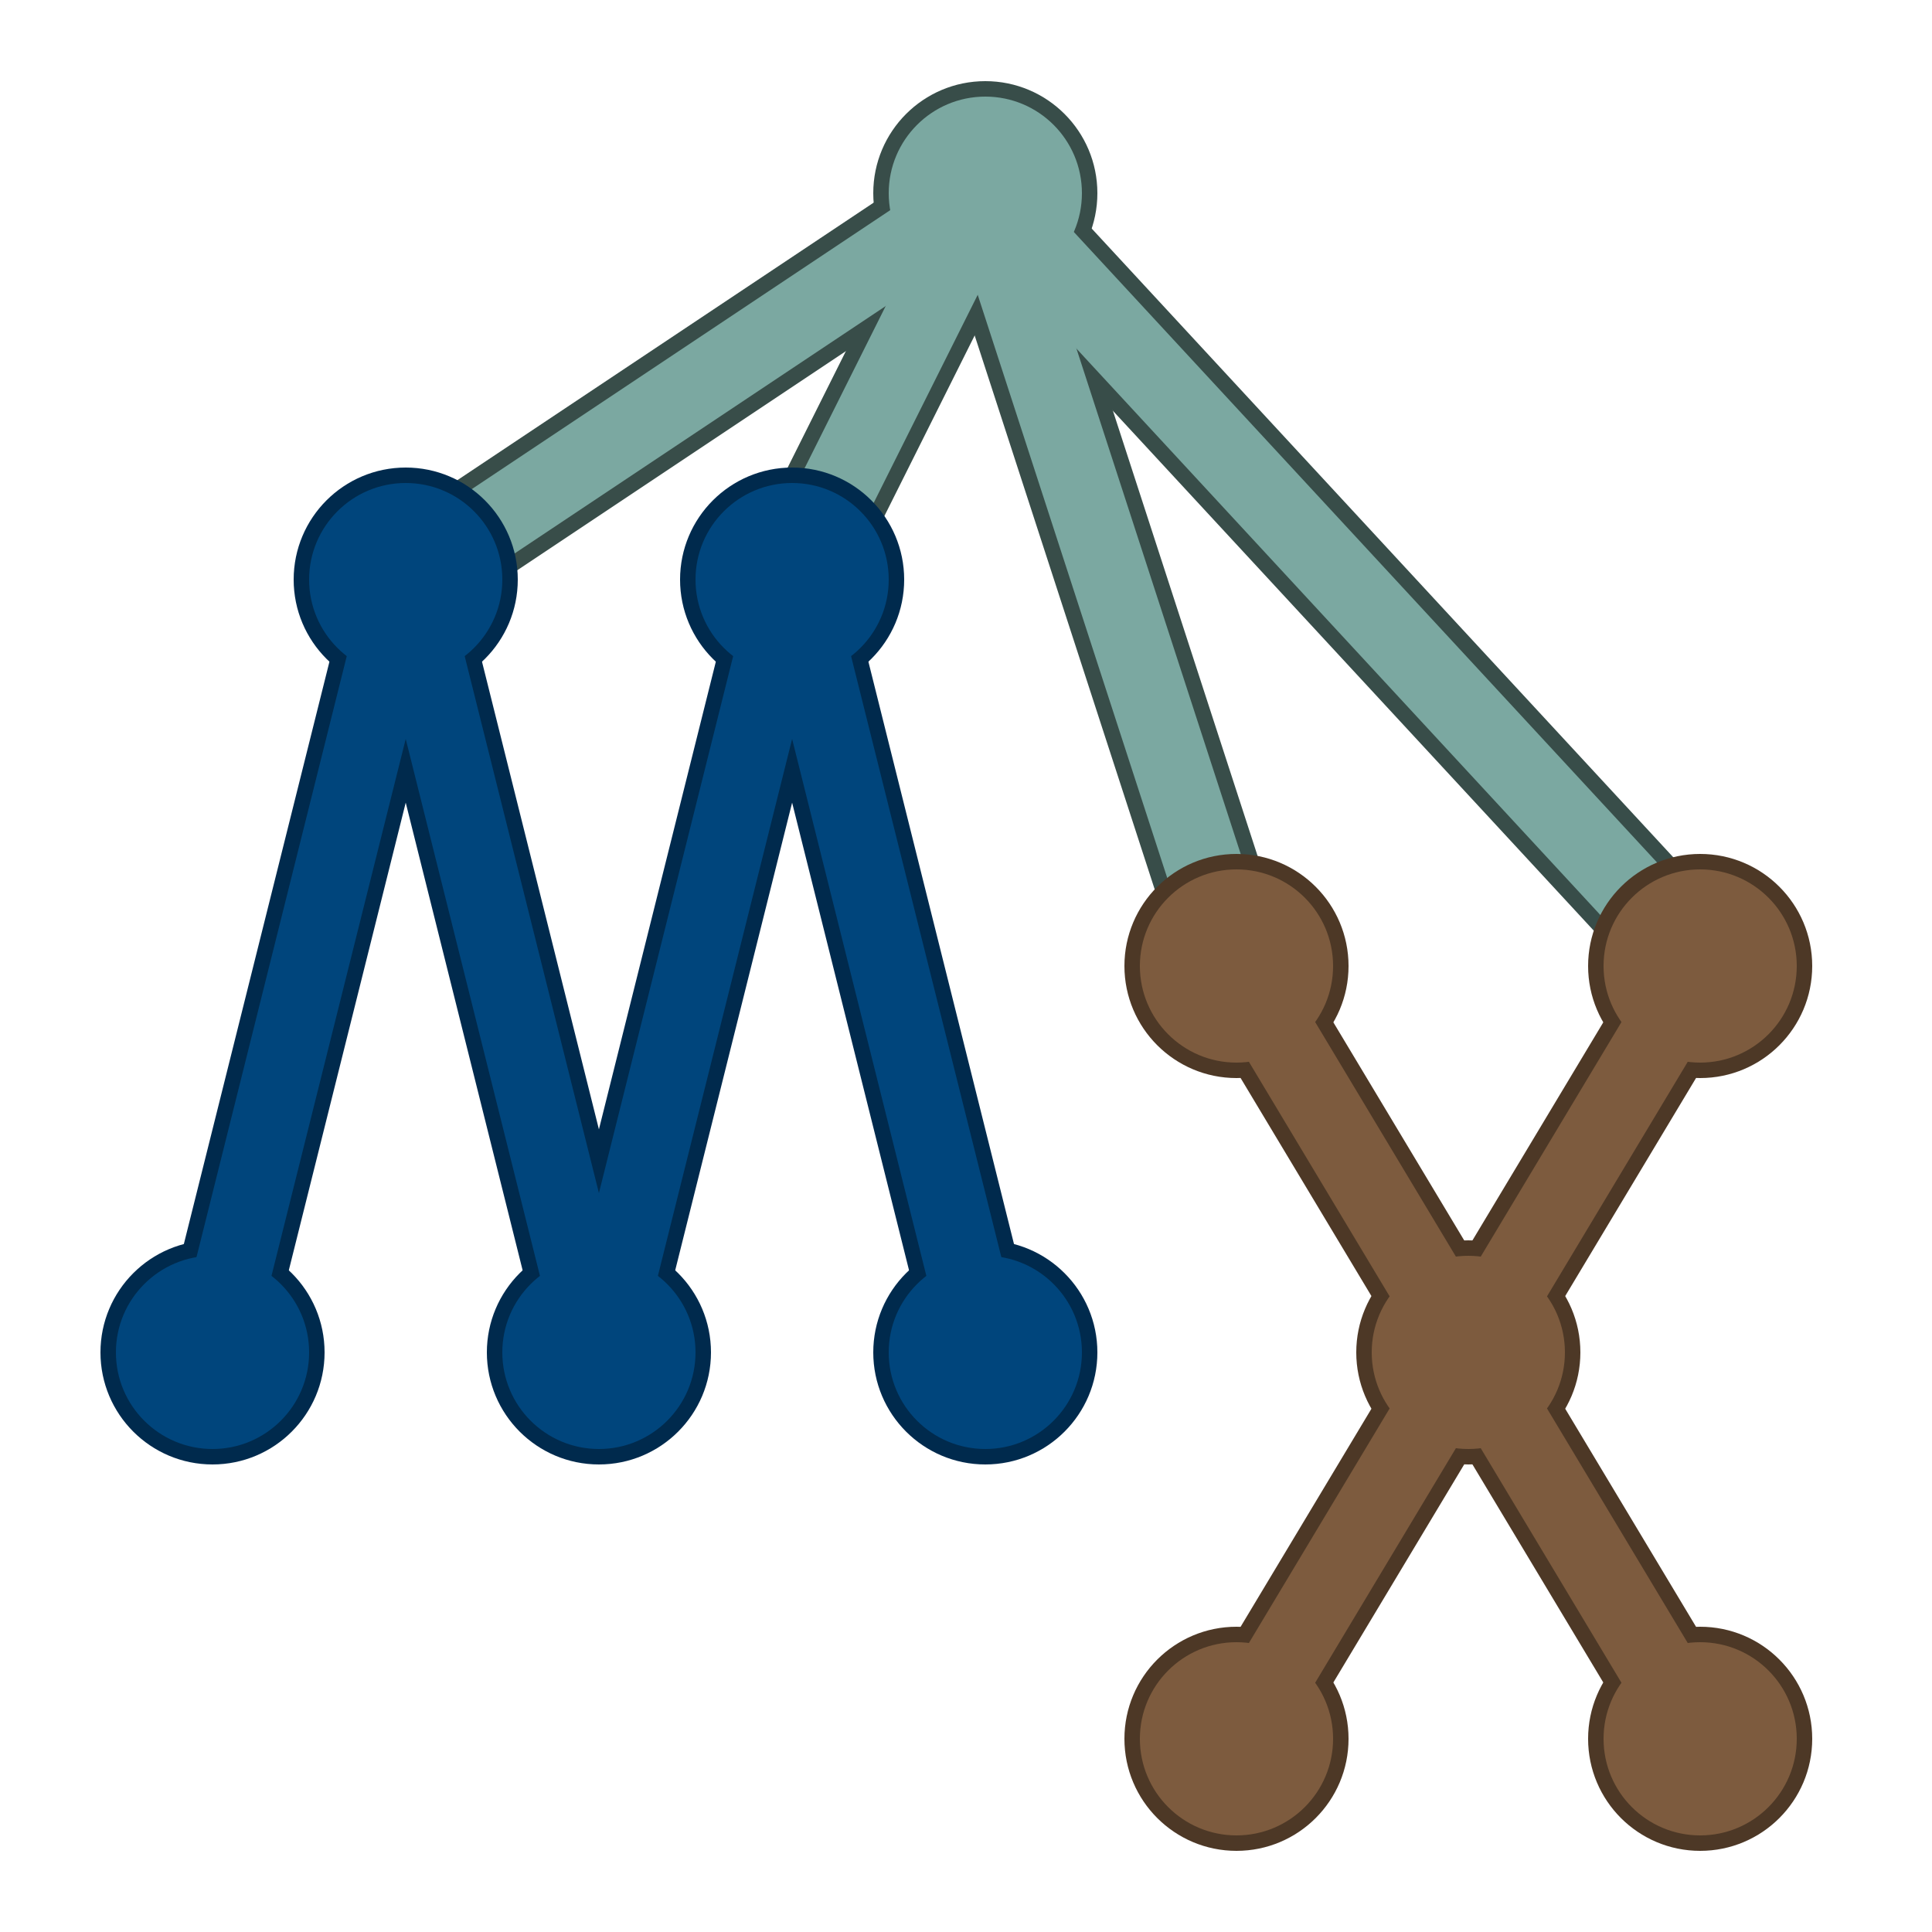
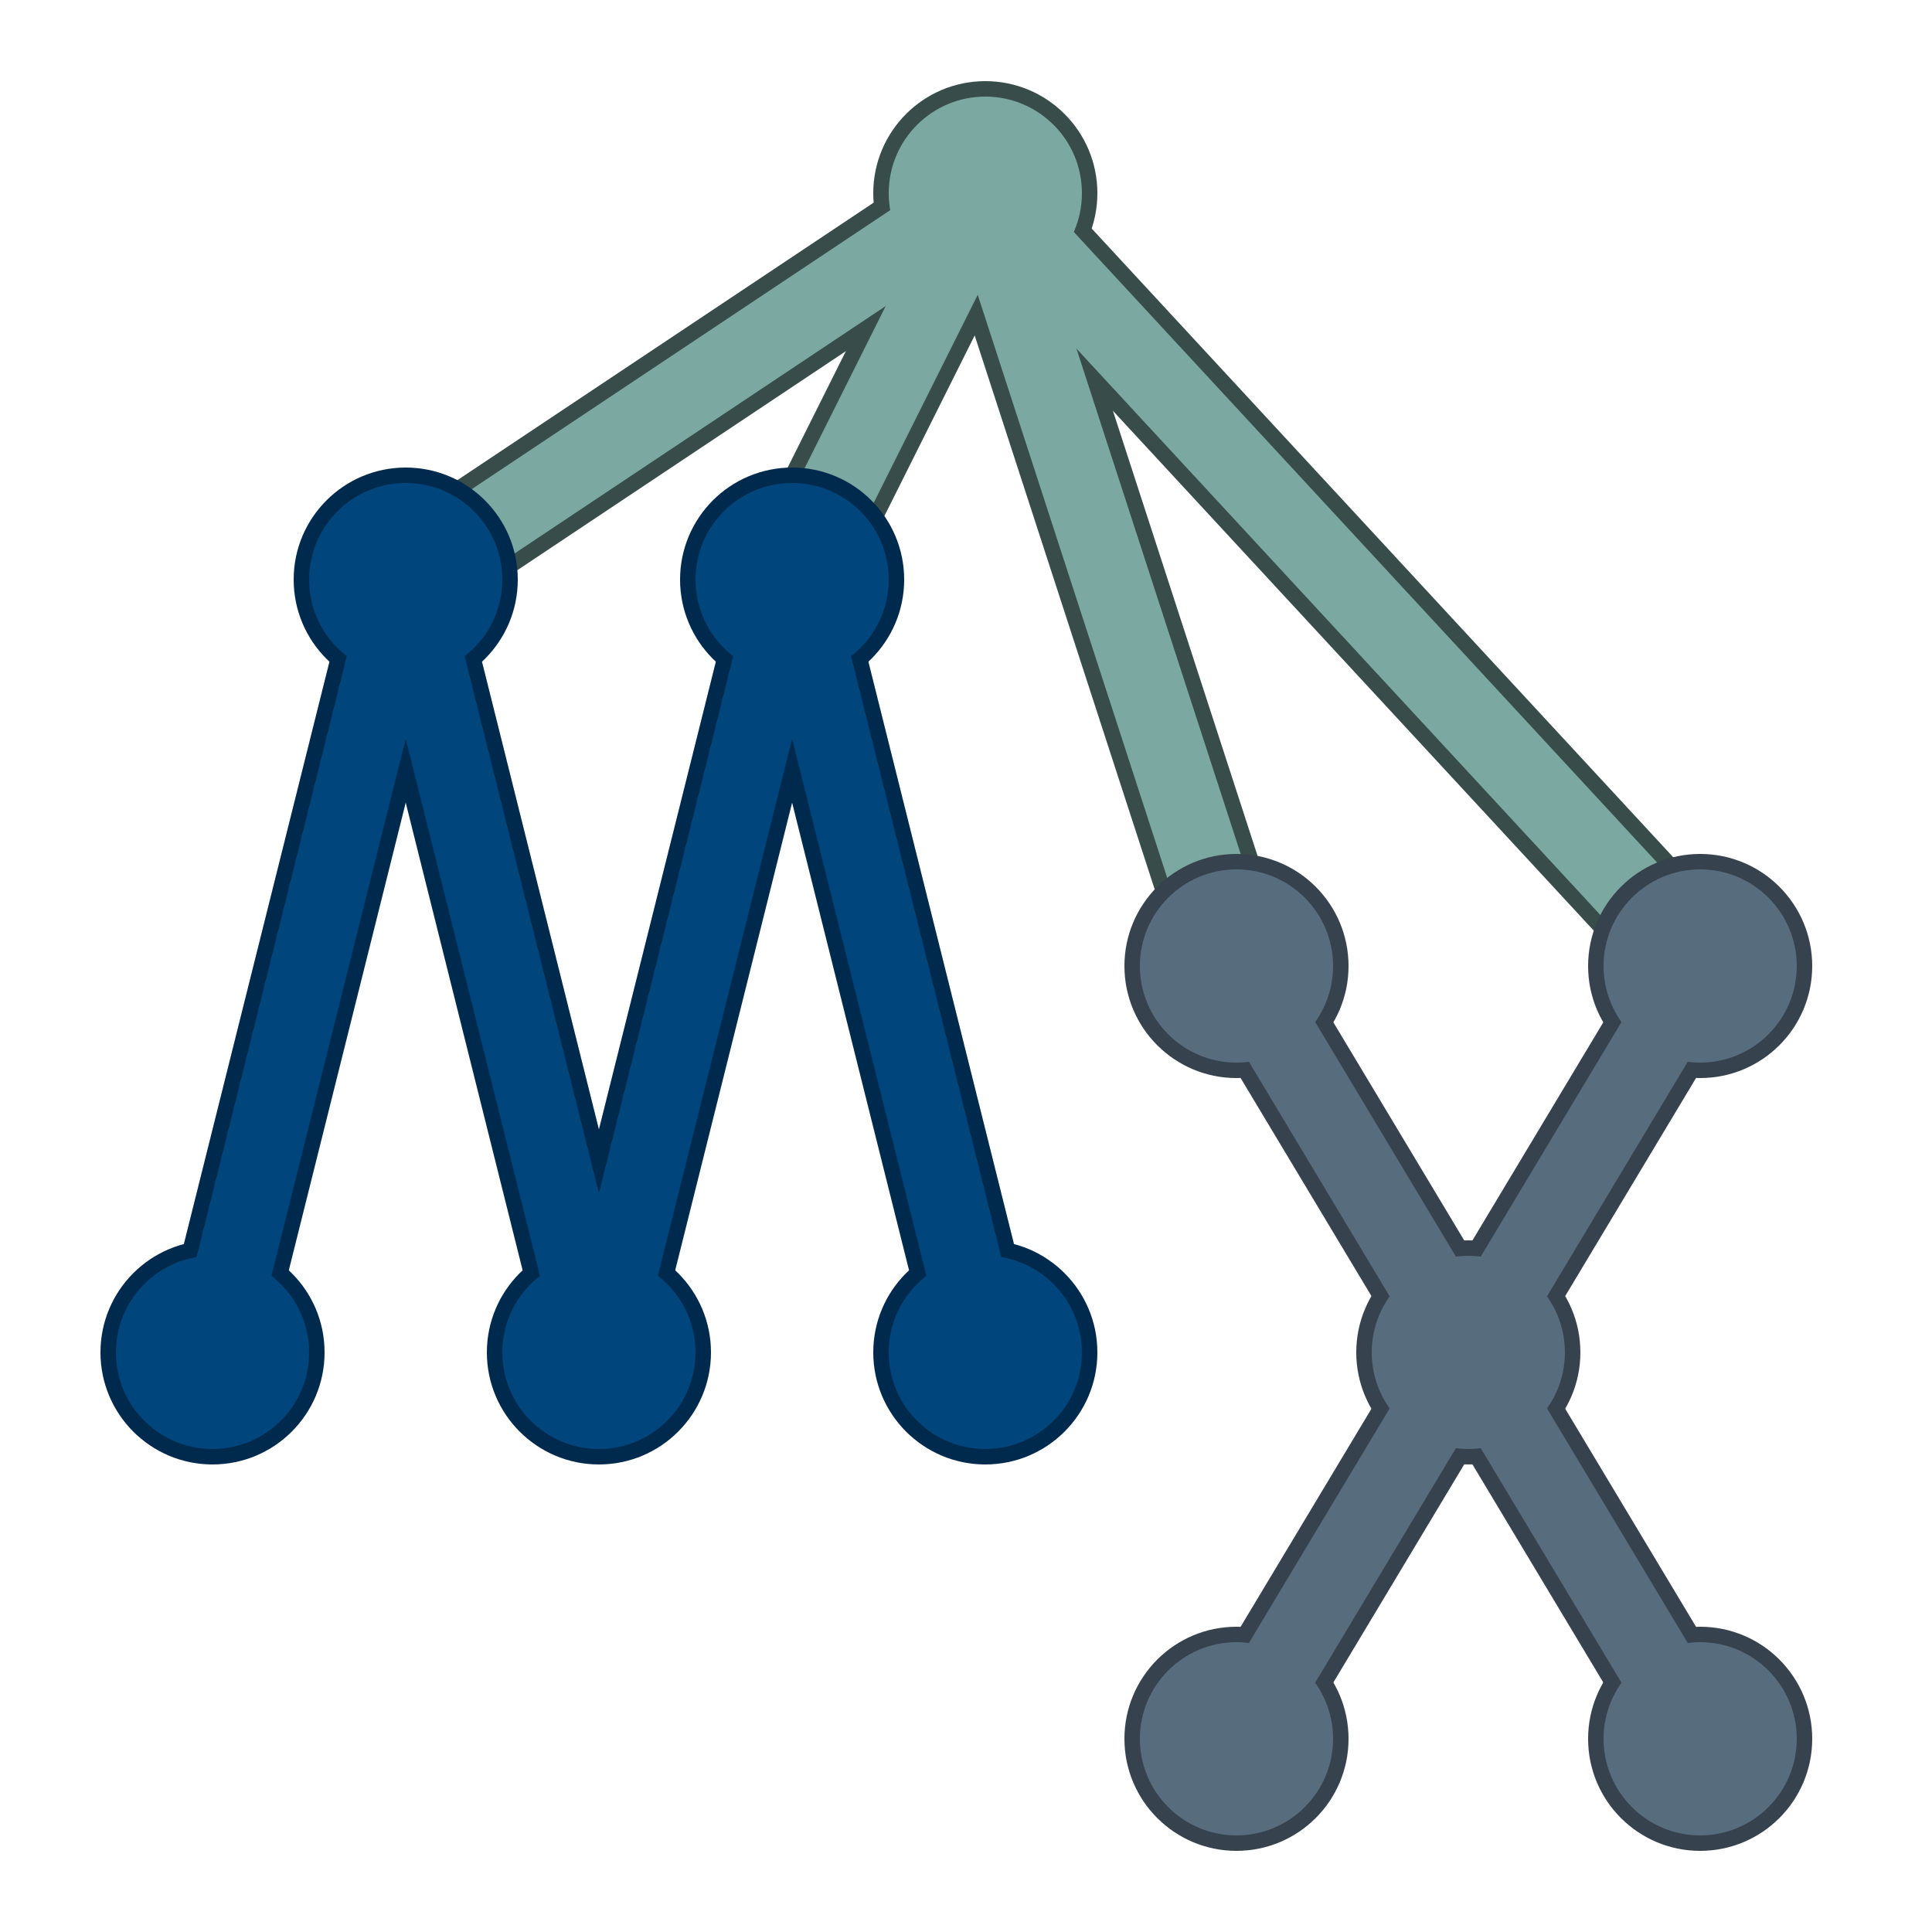
<svg xmlns="http://www.w3.org/2000/svg" width="500" height="500">
  <g>
    <g transform="translate(-20, 0)">
      <line fill="none" stroke="#384d49" x1="125" y1="150" x2="275" y2="50" stroke-width="28" />
      <line fill="none" stroke="#384d49" x1="275" y1="50" x2="225" y2="150" stroke-width="28" />
      <line fill="none" stroke="#384d49" x1="275" y1="50" x2="340" y2="250" stroke-width="28" />
      <line fill="none" stroke="#384d49" x1="460" y1="250" x2="275" y2="50" stroke-width="28" />
      <ellipse fill="#7ba8a1" stroke="#384d49" stroke-width="8" cx="275" cy="50" rx="25" ry="25" />
      <line fill="none" stroke="#7ba8a1" x1="125" y1="150" x2="275" y2="50" stroke-width="20" />
      <line fill="none" stroke="#7ba8a1" x1="275" y1="50" x2="225" y2="150" stroke-width="20" />
      <line fill="none" stroke="#7ba8a1" x1="275" y1="50" x2="340" y2="250" stroke-width="20" />
      <line fill="none" stroke="#7ba8a1" x1="460" y1="250" x2="275" y2="50" stroke-width="20" />
      <ellipse fill="#7ba8a1" stroke="#7ba8a1" stroke-width="0" cx="275" cy="50" rx="25" ry="25" />
      <ellipse fill="#00457c" stroke="#002a4d" stroke-width="8" cx="75" cy="350" rx="25" ry="25" />
      <ellipse fill="#00457c" stroke="#002a4d" stroke-width="8" cx="175" cy="350" rx="25" ry="25" />
      <ellipse fill="#00457c" stroke="#002a4d" stroke-width="8" cx="275" cy="350" rx="25" ry="25" />
      <ellipse fill="#00457c" stroke="#002a4d" stroke-width="8" cx="125" cy="150" rx="25" ry="25" />
      <ellipse fill="#00457c" stroke="#002a4d" stroke-width="8" cx="225" cy="150" rx="25" ry="25" />
      <line fill="none" stroke="#002a4d" x1="75" y1="350" x2="125" y2="150" stroke-width="28" />
      <line fill="none" stroke="#002a4d" stroke-width="28" x1="125" y1="150" x2="175" y2="350" />
      <line fill="none" stroke="#002a4d" stroke-width="28" x1="225" y1="150" x2="175" y2="350" />
      <line fill="none" stroke="#002a4d" stroke-width="28" x1="275" y1="350" x2="225" y2="150" />
      <ellipse fill="#00457c" stroke="#00457c" stroke-width="0" cx="75" cy="350" rx="25" ry="25" />
      <ellipse fill="#00457c" stroke="#00457c" stroke-width="0" cx="175" cy="350" rx="25" ry="25" />
      <ellipse fill="#00457c" stroke="#00457c" stroke-width="0" cx="275" cy="350" rx="25" ry="25" />
      <ellipse fill="#00457c" stroke="#00457c" stroke-width="0" cx="125" cy="150" rx="25" ry="25" />
      <ellipse fill="#00457c" stroke="#00457c" stroke-width="0" cx="225" cy="150" rx="25" ry="25" />
      <line fill="none" stroke="#00457c" x1="75" y1="350" x2="125" y2="150" stroke-width="20" />
      <line fill="none" stroke="#00457c" stroke-width="20" x1="125" y1="150" x2="175" y2="350" />
      <line fill="none" stroke="#00457c" stroke-width="20" x1="225" y1="150" x2="175" y2="350" />
      <line fill="none" stroke="#00457c" stroke-width="20" x1="275" y1="350" x2="225" y2="150" />
-       <ellipse fill="#545454" stroke="#4d3826" stroke-width="8" cx="340" cy="250" rx="25" ry="25" />
-       <ellipse fill="#545454" stroke="#4d3826" stroke-width="8" cx="340" cy="450" rx="25" ry="25" />
-       <ellipse fill="#545454" stroke="#4d3826" stroke-width="8" cx="400" cy="350" rx="25" ry="25" />
-       <ellipse fill="#545454" stroke="#4d3826" stroke-width="8" cx="460" cy="250" rx="25" ry="25" />
-       <ellipse fill="#545454" stroke="#4d3826" stroke-width="8" cx="460" cy="450" rx="25" ry="25" />
-       <line fill="none" stroke="#4d3826" x1="340" y1="250" x2="400" y2="350" stroke-width="28" />
-       <line fill="none" stroke="#4d3826" x1="460" y1="250" x2="400" y2="350" stroke-width="28" />
-       <line fill="none" stroke="#4d3826" x1="340" y1="450" x2="400" y2="350" stroke-width="28" />
-       <line fill="none" stroke="#4d3826" x1="460" y1="450" x2="400" y2="350" stroke-width="28" />
-       <ellipse fill="#7d5b3e" stroke="#545454" stroke-width="0" cx="340" cy="250" rx="25" ry="25" />
-       <ellipse fill="#7d5b3e" stroke="#545454" stroke-width="0" cx="340" cy="450" rx="25" ry="25" />
-       <ellipse fill="#7d5b3e" stroke="#545454" stroke-width="0" cx="400" cy="350" rx="25" ry="25" />
-       <ellipse fill="#7d5b3e" stroke="#545454" stroke-width="0" cx="460" cy="250" rx="25" ry="25" />
-       <ellipse fill="#7d5b3e" stroke="#545454" stroke-width="0" cx="460" cy="450" rx="25" ry="25" />
-       <line fill="none" stroke="#7d5b3e" x1="340" y1="250" x2="400" y2="350" stroke-width="20" />
-       <line fill="none" stroke="#7d5b3e" x1="460" y1="250" x2="400" y2="350" stroke-width="20" />
-       <line fill="none" stroke="#7d5b3e" x1="340" y1="450" x2="400" y2="350" stroke-width="20" />
-       <line fill="none" stroke="#7d5b3e" x1="460" y1="450" x2="400" y2="350" stroke-width="20" />
+       <ellipse fill="#545454" stroke="#36424d" stroke-width="8" cx="340" cy="250" rx="25" ry="25" />
+       <ellipse fill="#545454" stroke="#36424d" stroke-width="8" cx="340" cy="450" rx="25" ry="25" />
+       <ellipse fill="#545454" stroke="#36424d" stroke-width="8" cx="400" cy="350" rx="25" ry="25" />
+       <ellipse fill="#545454" stroke="#36424d" stroke-width="8" cx="460" cy="250" rx="25" ry="25" />
+       <ellipse fill="#545454" stroke="#36424d" stroke-width="8" cx="460" cy="450" rx="25" ry="25" />
+       <line fill="none" stroke="#36424d" x1="340" y1="250" x2="400" y2="350" stroke-width="28" />
+       <line fill="none" stroke="#36424d" x1="460" y1="250" x2="400" y2="350" stroke-width="28" />
+       <line fill="none" stroke="#36424d" x1="340" y1="450" x2="400" y2="350" stroke-width="28" />
+       <line fill="none" stroke="#36424d" x1="460" y1="450" x2="400" y2="350" stroke-width="28" />
+       <ellipse fill="#576c7d" stroke="#545454" stroke-width="0" cx="340" cy="250" rx="25" ry="25" />
+       <ellipse fill="#576c7d" stroke="#545454" stroke-width="0" cx="340" cy="450" rx="25" ry="25" />
+       <ellipse fill="#576c7d" stroke="#545454" stroke-width="0" cx="400" cy="350" rx="25" ry="25" />
+       <ellipse fill="#576c7d" stroke="#545454" stroke-width="0" cx="460" cy="250" rx="25" ry="25" />
+       <ellipse fill="#576c7d" stroke="#545454" stroke-width="0" cx="460" cy="450" rx="25" ry="25" />
+       <line fill="none" stroke="#576c7d" x1="340" y1="250" x2="400" y2="350" stroke-width="20" />
+       <line fill="none" stroke="#576c7d" x1="460" y1="250" x2="400" y2="350" stroke-width="20" />
+       <line fill="none" stroke="#576c7d" x1="340" y1="450" x2="400" y2="350" stroke-width="20" />
+       <line fill="none" stroke="#576c7d" x1="460" y1="450" x2="400" y2="350" stroke-width="20" />
    </g>
  </g>
</svg>
